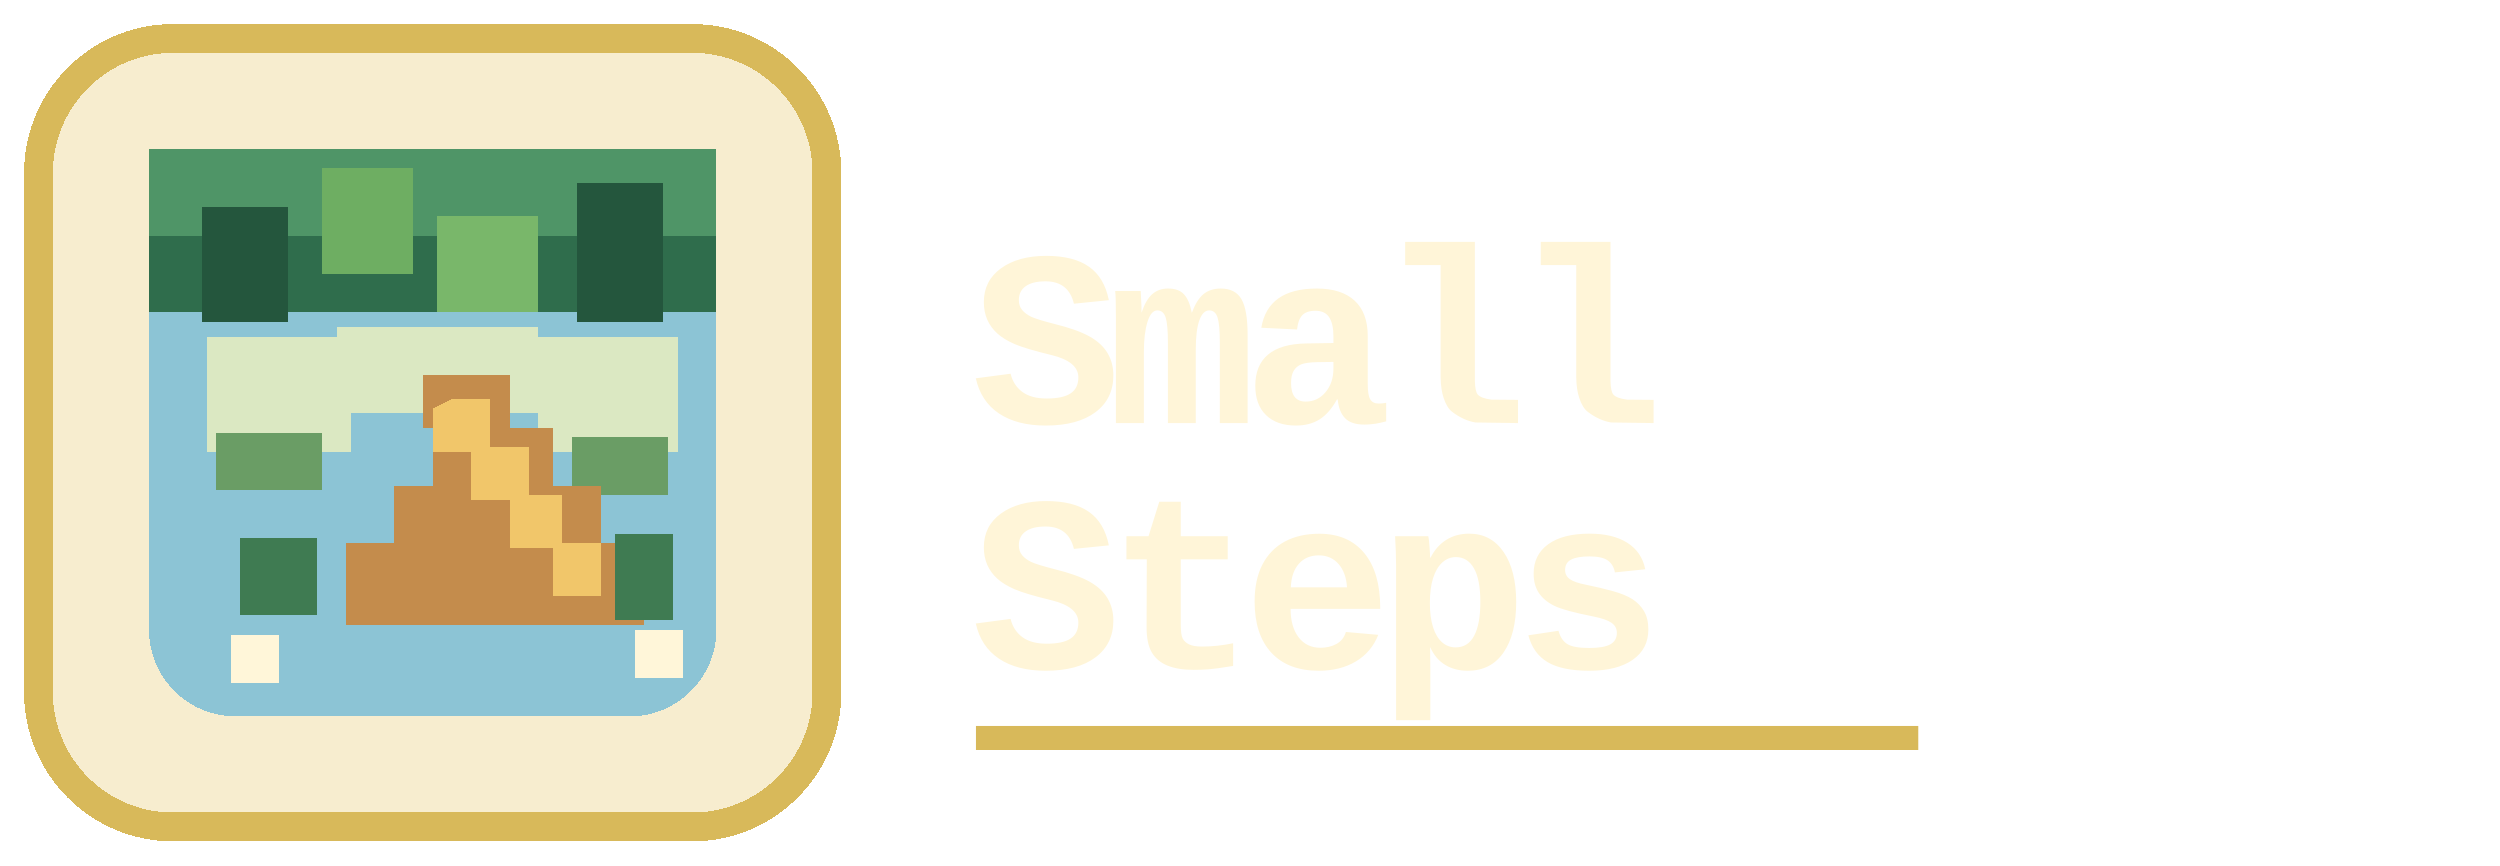
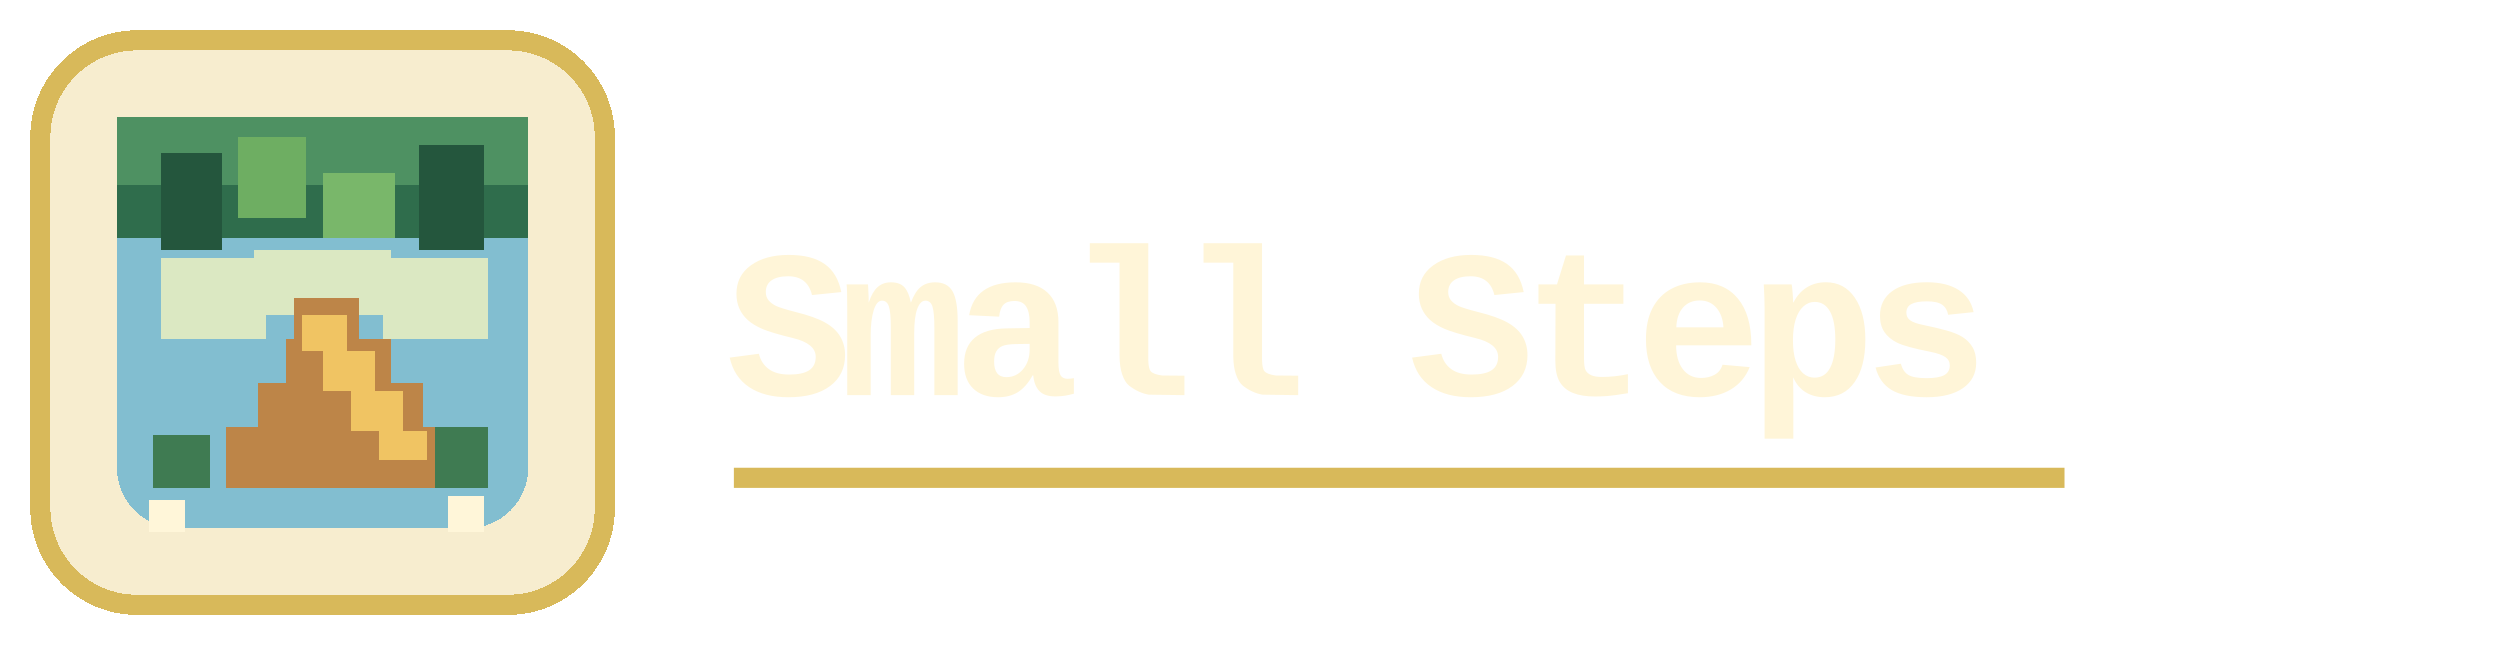
- <svg xmlns="http://www.w3.org/2000/svg" width="520" height="180" viewBox="0 0 520 180" role="img" aria-labelledby="title desc">
+ <svg xmlns="http://www.w3.org/2000/svg" width="620" height="160" viewBox="0 0 620 160" role="img" aria-labelledby="title desc">
  <g shape-rendering="crispEdges">
-     <rect x="8" y="8" width="164" height="164" rx="28" fill="#f7edcf" stroke="#d8b95a" stroke-width="6" />
-     <rect x="31" y="31" width="118" height="118" rx="18" fill="#8cc4d5" />
-     <rect x="31" y="31" width="118" height="34" fill="#4f9567" />
-     <rect x="31" y="49" width="118" height="16" fill="#2f6d4c" />
-     <rect x="42" y="43" width="18" height="24" fill="#24563d" />
-     <rect x="120" y="38" width="18" height="29" fill="#24563d" />
-     <rect x="67" y="35" width="19" height="22" fill="#6eae62" />
-     <rect x="91" y="45" width="21" height="20" fill="#79b76a" />
-     <rect x="43" y="70" width="30" height="24" fill="#dbe8c2" />
-     <rect x="112" y="70" width="29" height="24" fill="#dbe8c2" />
-     <rect x="70" y="68" width="42" height="18" fill="#dbe8c2" />
-     <rect x="45" y="90" width="22" height="12" fill="#6a9d65" />
-     <rect x="119" y="91" width="20" height="12" fill="#6a9d65" />
-     <path d="M88 78h18v11h9v12h10v12h9v17H72v-17h10v-12h8v-12h-2z" fill="#c48c4c" />
-     <path d="M94 83h8v10h8v10h7v10h8v11h-10v-10h-9v-10h-8v-10h-8v-9z" fill="#f1c66a" />
-     <rect x="50" y="112" width="16" height="16" fill="#3f7b52" />
-     <rect x="128" y="111" width="12" height="18" fill="#3f7b52" />
-     <rect x="48" y="132" width="10" height="10" fill="#fff6d9" />
-     <rect x="132" y="131" width="10" height="10" fill="#fff6d9" />
+     <rect x="10" y="10" width="140" height="140" rx="24" fill="#f7edcf" stroke="#d8b95a" stroke-width="5" />
+     <rect x="29" y="29" width="102" height="102" rx="15" fill="#82bed0" />
+     <rect x="29" y="29" width="102" height="30" fill="#4e9162" />
+     <rect x="29" y="46" width="102" height="13" fill="#2f6d4c" />
+     <rect x="40" y="38" width="15" height="24" fill="#24563d" />
+     <rect x="104" y="36" width="16" height="26" fill="#24563d" />
+     <rect x="59" y="34" width="17" height="20" fill="#6eae62" />
+     <rect x="80" y="43" width="18" height="16" fill="#79b76a" />
+     <rect x="40" y="64" width="26" height="20" fill="#dbe8c2" />
+     <rect x="95" y="64" width="26" height="20" fill="#dbe8c2" />
+     <rect x="63" y="62" width="34" height="16" fill="#dbe8c2" />
+     <path d="M73 74h16v10h8v11h8v11h7v15H56v-15h8V95h7V84h2z" fill="#bd8548" />
+     <path d="M78 78h8v9h7v10h7v10h6v7H94v-7h-7V97h-7V87h-5v-9z" fill="#f0c463" />
+     <rect x="38" y="108" width="14" height="13" fill="#3f7b52" />
+     <rect x="108" y="106" width="13" height="15" fill="#3f7b52" />
+     <rect x="37" y="124" width="9" height="8" fill="#fff6d9" />
+     <rect x="111" y="123" width="9" height="9" fill="#fff6d9" />
  </g>
-   <g fill="#fff5d8" font-family="Courier New, monospace" font-weight="900">
-     <text x="202" y="88" font-size="52" letter-spacing="-3">Small</text>
-     <text x="202" y="139" font-size="52" letter-spacing="-3">Steps</text>
-   </g>
-   <rect x="203" y="151" width="196" height="5" fill="#d8b95a" />
+   <text x="180" y="98" fill="#fff5d8" font-family="Courier New, monospace" font-size="52" font-weight="900" letter-spacing="-3">Small Steps</text>
+   <rect x="182" y="116" width="330" height="5" fill="#d8b95a" />
</svg>
